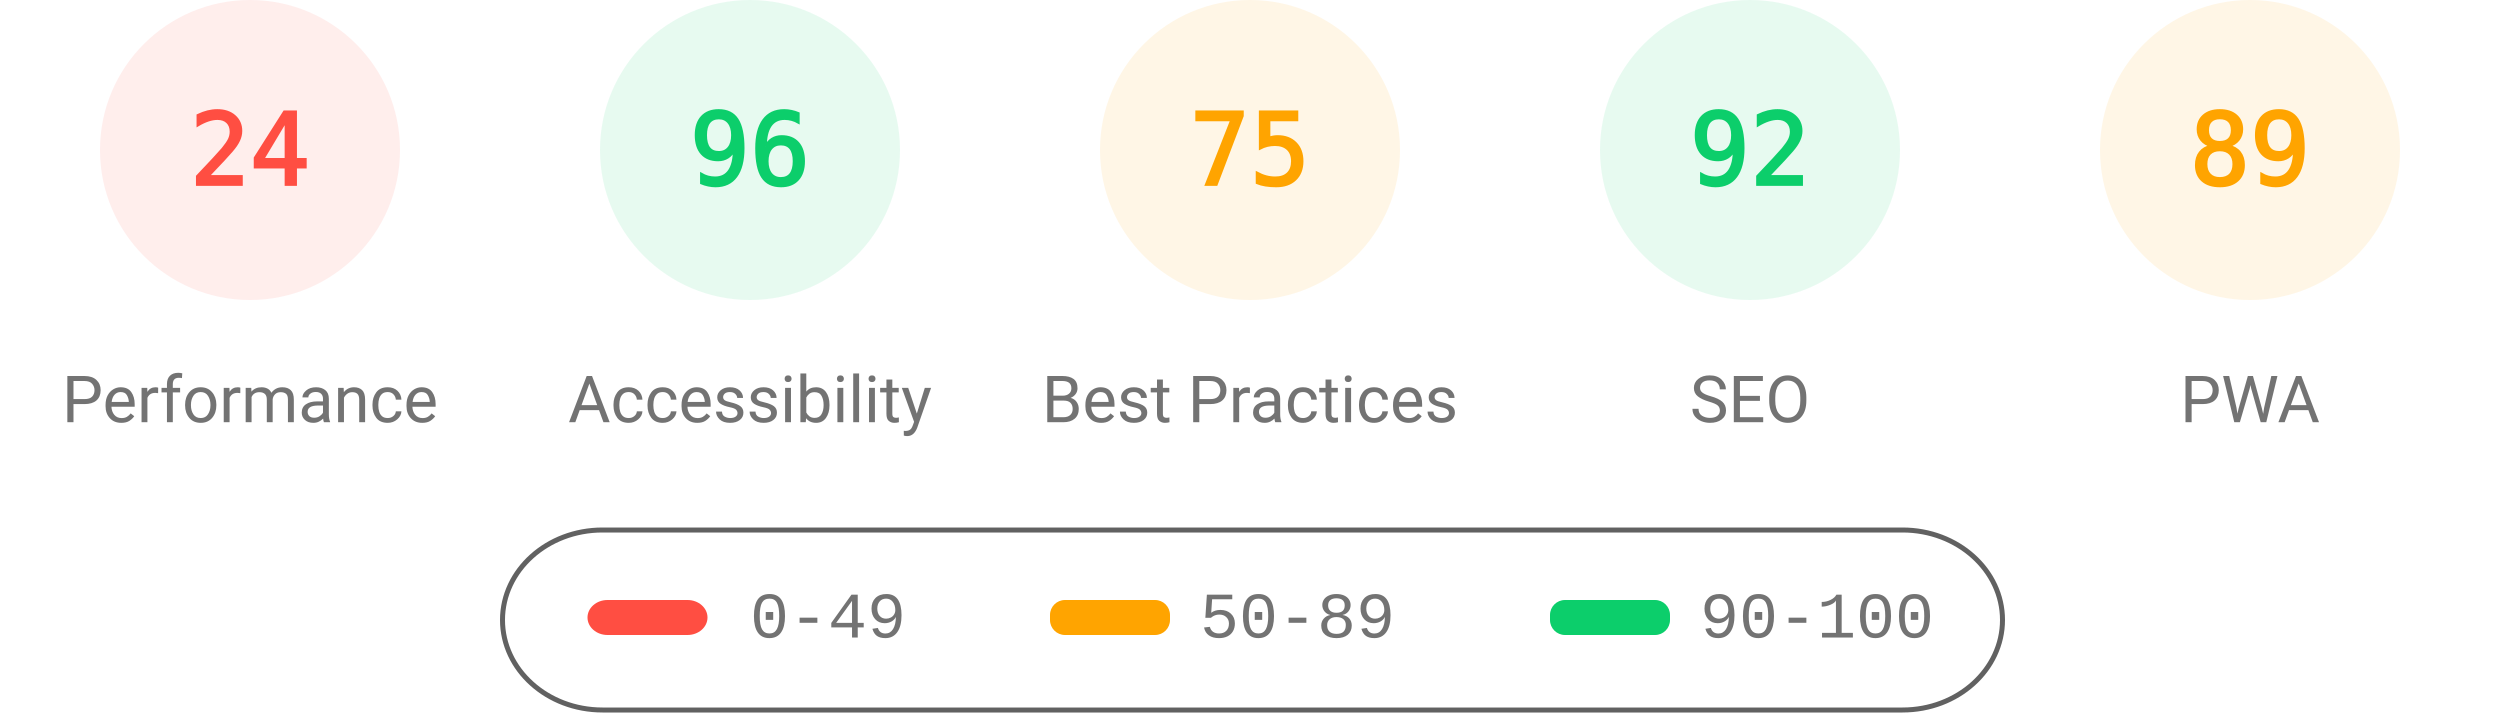
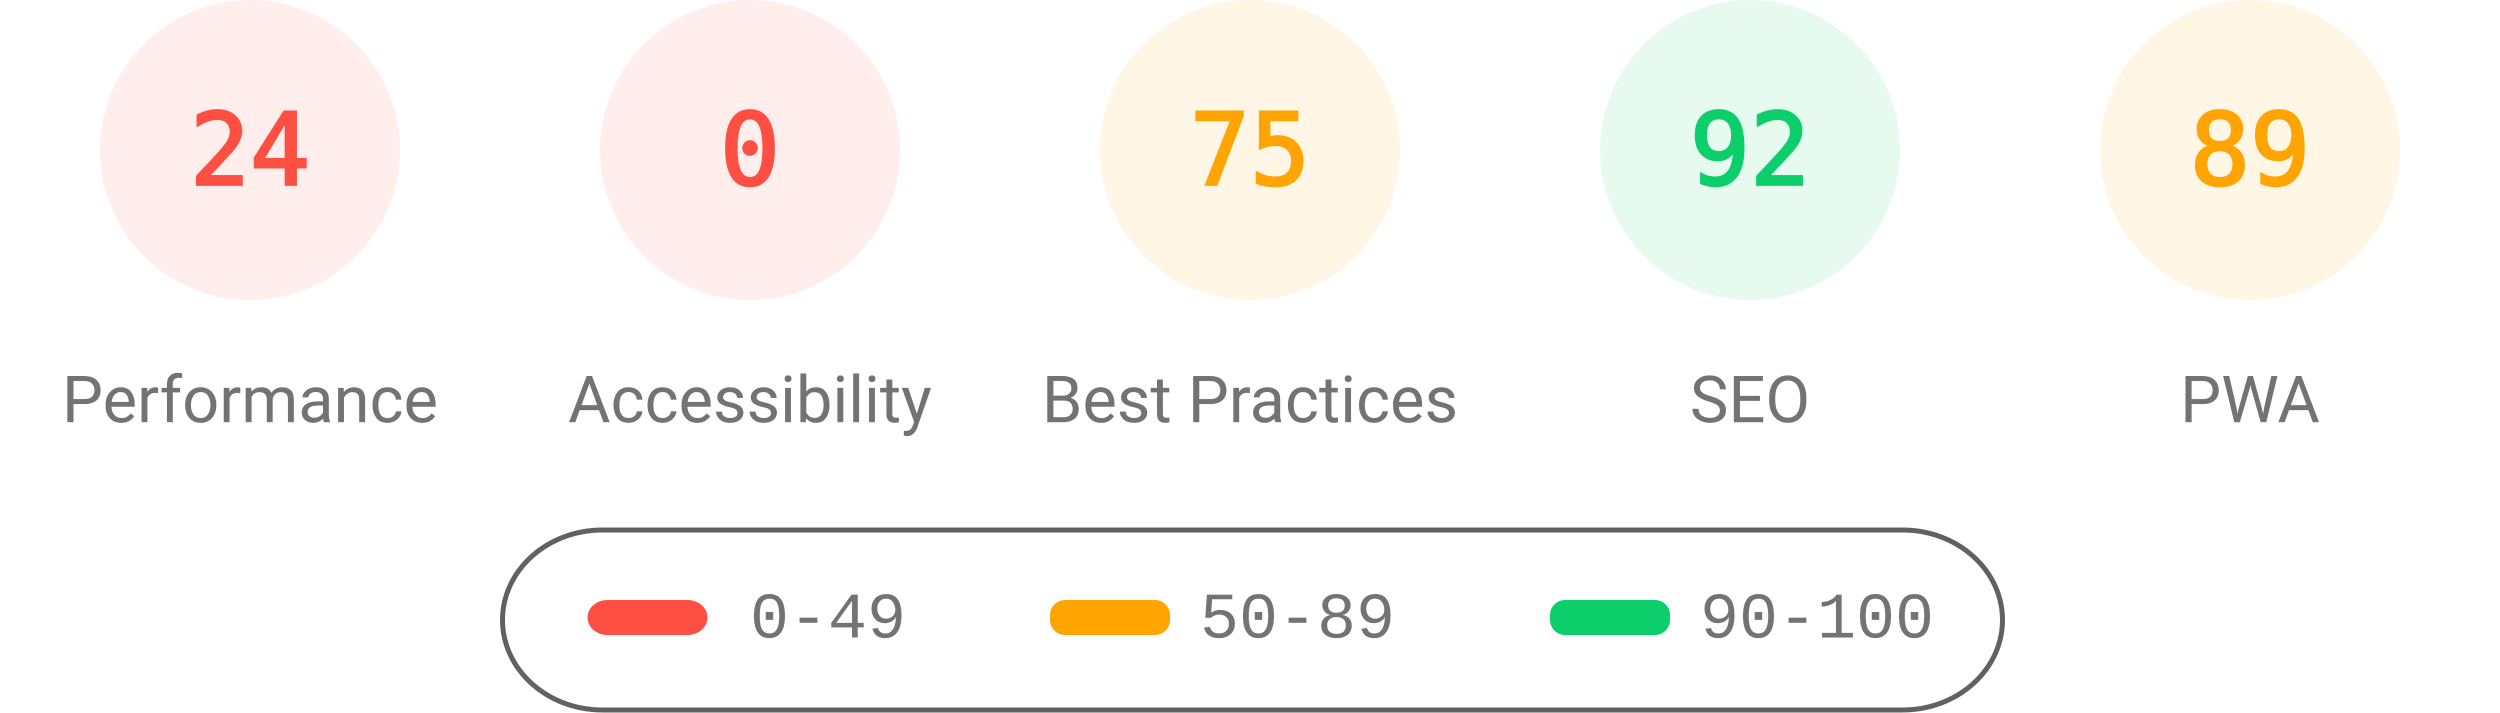
<svg xmlns="http://www.w3.org/2000/svg" fill="none" width="1000" height="285">
  <style>.gauge-base{opacity:.1}.gauge-arc{fill:none;animation-delay:250ms;stroke-linecap:round;transform:rotate(-90deg);transform-origin:100px 60px;animation:load-gauge 1s ease forwards}.guage-text{font-size:40px;font-family:monospace;text-align:center}.guage-red{color:#ff4e42;fill:#ff4e42;stroke:#ff4e42}.guage-orange{color:#ffa400;fill:#ffa400;stroke:#ffa400}.guage-green{color:#0cce6b;fill:#0cce6b;stroke:#0cce6b}.guage-undefined{color:#5c5c5c;fill:#5c5c5c;stroke:#5c5c5c}.guage-title{color:#737373;fill:#737373;stroke:none;font-size:26px;line-height:26px;font-family:Roboto,Halvetica,Arial,sans-serif}@keyframes load-gauge{from{stroke-dasharray:0 352.858}}</style>
  <svg class="guage-div guage-perf guage-red" viewBox="0 0 200 200" width="200" height="200">
    <circle class="gauge-base" r="56" cx="100" cy="60" stroke-width="8" />
    <circle class="gauge-arc guage-arc-1" r="56" cx="100" cy="60" stroke-width="8" style="stroke-dasharray:84.446,351.858" />
    <text class="guage-text" x="100" y="60" alignment-baseline="central" dominant-baseline="central" text-anchor="middle">24</text>
    <text class="guage-title" x="100" y="160" alignment-baseline="central" dominant-baseline="central" text-anchor="middle">Performance</text>
  </svg>
-   <svg class="guage-div guage-acc guage-green" viewBox="0 0 200 200" width="200" height="200" x="200">
+   <svg class="guage-div guage-acc guage-red" viewBox="0 0 200 200" width="200" height="200" x="200">
    <circle class="gauge-base" r="56" cx="100" cy="60" stroke-width="8" />
-     <circle class="gauge-arc guage-arc-2" r="56" cx="100" cy="60" stroke-width="8" style="stroke-dasharray:337.784,351.858" />
-     <text class="guage-text" x="100" y="60" alignment-baseline="central" dominant-baseline="central" text-anchor="middle">96</text>
+     <circle class="gauge-arc guage-arc-2" r="56" cx="100" cy="60" stroke-width="8" style="stroke-dasharray:0,351.858" />
+     <text class="guage-text" x="100" y="60" alignment-baseline="central" dominant-baseline="central" text-anchor="middle">0</text>
    <text class="guage-title" x="100" y="160" alignment-baseline="central" dominant-baseline="central" text-anchor="middle">Accessibility</text>
  </svg>
  <svg class="guage-div guage-best guage-orange" viewBox="0 0 200 200" width="200" height="200" x="400">
    <circle class="gauge-base" r="56" cx="100" cy="60" stroke-width="8" />
    <circle class="gauge-arc guage-arc-3" r="56" cx="100" cy="60" stroke-width="8" style="stroke-dasharray:263.893,351.858" />
    <text class="guage-text" x="100" y="60" alignment-baseline="central" dominant-baseline="central" text-anchor="middle">75</text>
    <text class="guage-title" x="100" y="160" alignment-baseline="central" dominant-baseline="central" text-anchor="middle">Best Practices</text>
  </svg>
  <svg class="guage-div guage-seo guage-green" viewBox="0 0 200 200" width="200" height="200" x="600">
    <circle class="gauge-base" r="56" cx="100" cy="60" stroke-width="8" />
    <circle class="gauge-arc guage-arc-4" r="56" cx="100" cy="60" stroke-width="8" style="stroke-dasharray:323.709,351.858" />
    <text class="guage-text" x="100" y="60" alignment-baseline="central" dominant-baseline="central" text-anchor="middle">92</text>
    <text class="guage-title" x="100" y="160" alignment-baseline="central" dominant-baseline="central" text-anchor="middle">SEO</text>
  </svg>
  <svg class="guage-div guage-pwa guage-orange" viewBox="0 0 200 200" width="200" height="200" x="800">
    <circle class="gauge-base" r="56" cx="100" cy="60" stroke-width="8" />
    <circle class="gauge-arc guage-arc-4" r="56" cx="100" cy="60" stroke-width="8" style="stroke-dasharray:313.154,351.858" />
    <text class="guage-text" x="100" y="60" alignment-baseline="central" dominant-baseline="central" text-anchor="middle">89</text>
    <text class="guage-title" x="100" y="160" alignment-baseline="central" dominant-baseline="central" text-anchor="middle">PWA</text>
  </svg>
  <svg width="604" height="76" x="200" y="210">
    <path fill="none" id="canvas_background" d="M-1-1h604v80H-1z" />
    <rect fill-opacity="0" stroke="#616161" stroke-width="2" rx="40" id="svg_2" height="72" width="600" y="2" x="1" fill="#000" />
    <rect stroke="#000" rx="8" id="svg_3" height="14" width="48" y="30" x="35" stroke-opacity="null" stroke-width="0" fill="#ff4e42" />
    <rect stroke="#000" rx="6" id="svg_4" height="14" width="48" y="30" x="220" stroke-opacity="null" stroke-width="0" fill="#ffa400" />
    <rect stroke="#000" rx="6" id="svg_5" height="14" width="48" y="30" x="420" stroke-opacity="null" stroke-width="0" fill="#0cce6b" />
    <text xml:space="preserve" text-anchor="start" font-family="'Courier New', Courier, monospace" font-size="26" id="svg_6" y="45" x="100" stroke-opacity="null" stroke-width="0" stroke="#000" fill="#737373">0-49</text>
    <text xml:space="preserve" text-anchor="start" font-family="'Courier New', Courier, monospace" font-size="26" id="svg_7" y="45" x="280" stroke-opacity="null" stroke-width="0" stroke="#000" fill="#737373">50-89</text>
    <text xml:space="preserve" text-anchor="start" font-family="'Courier New', Courier, monospace" font-size="26" id="svg_8" y="45" x="480" stroke-opacity="null" stroke-width="0" stroke="#000" fill="#737373">90-100</text>
  </svg>
</svg>
